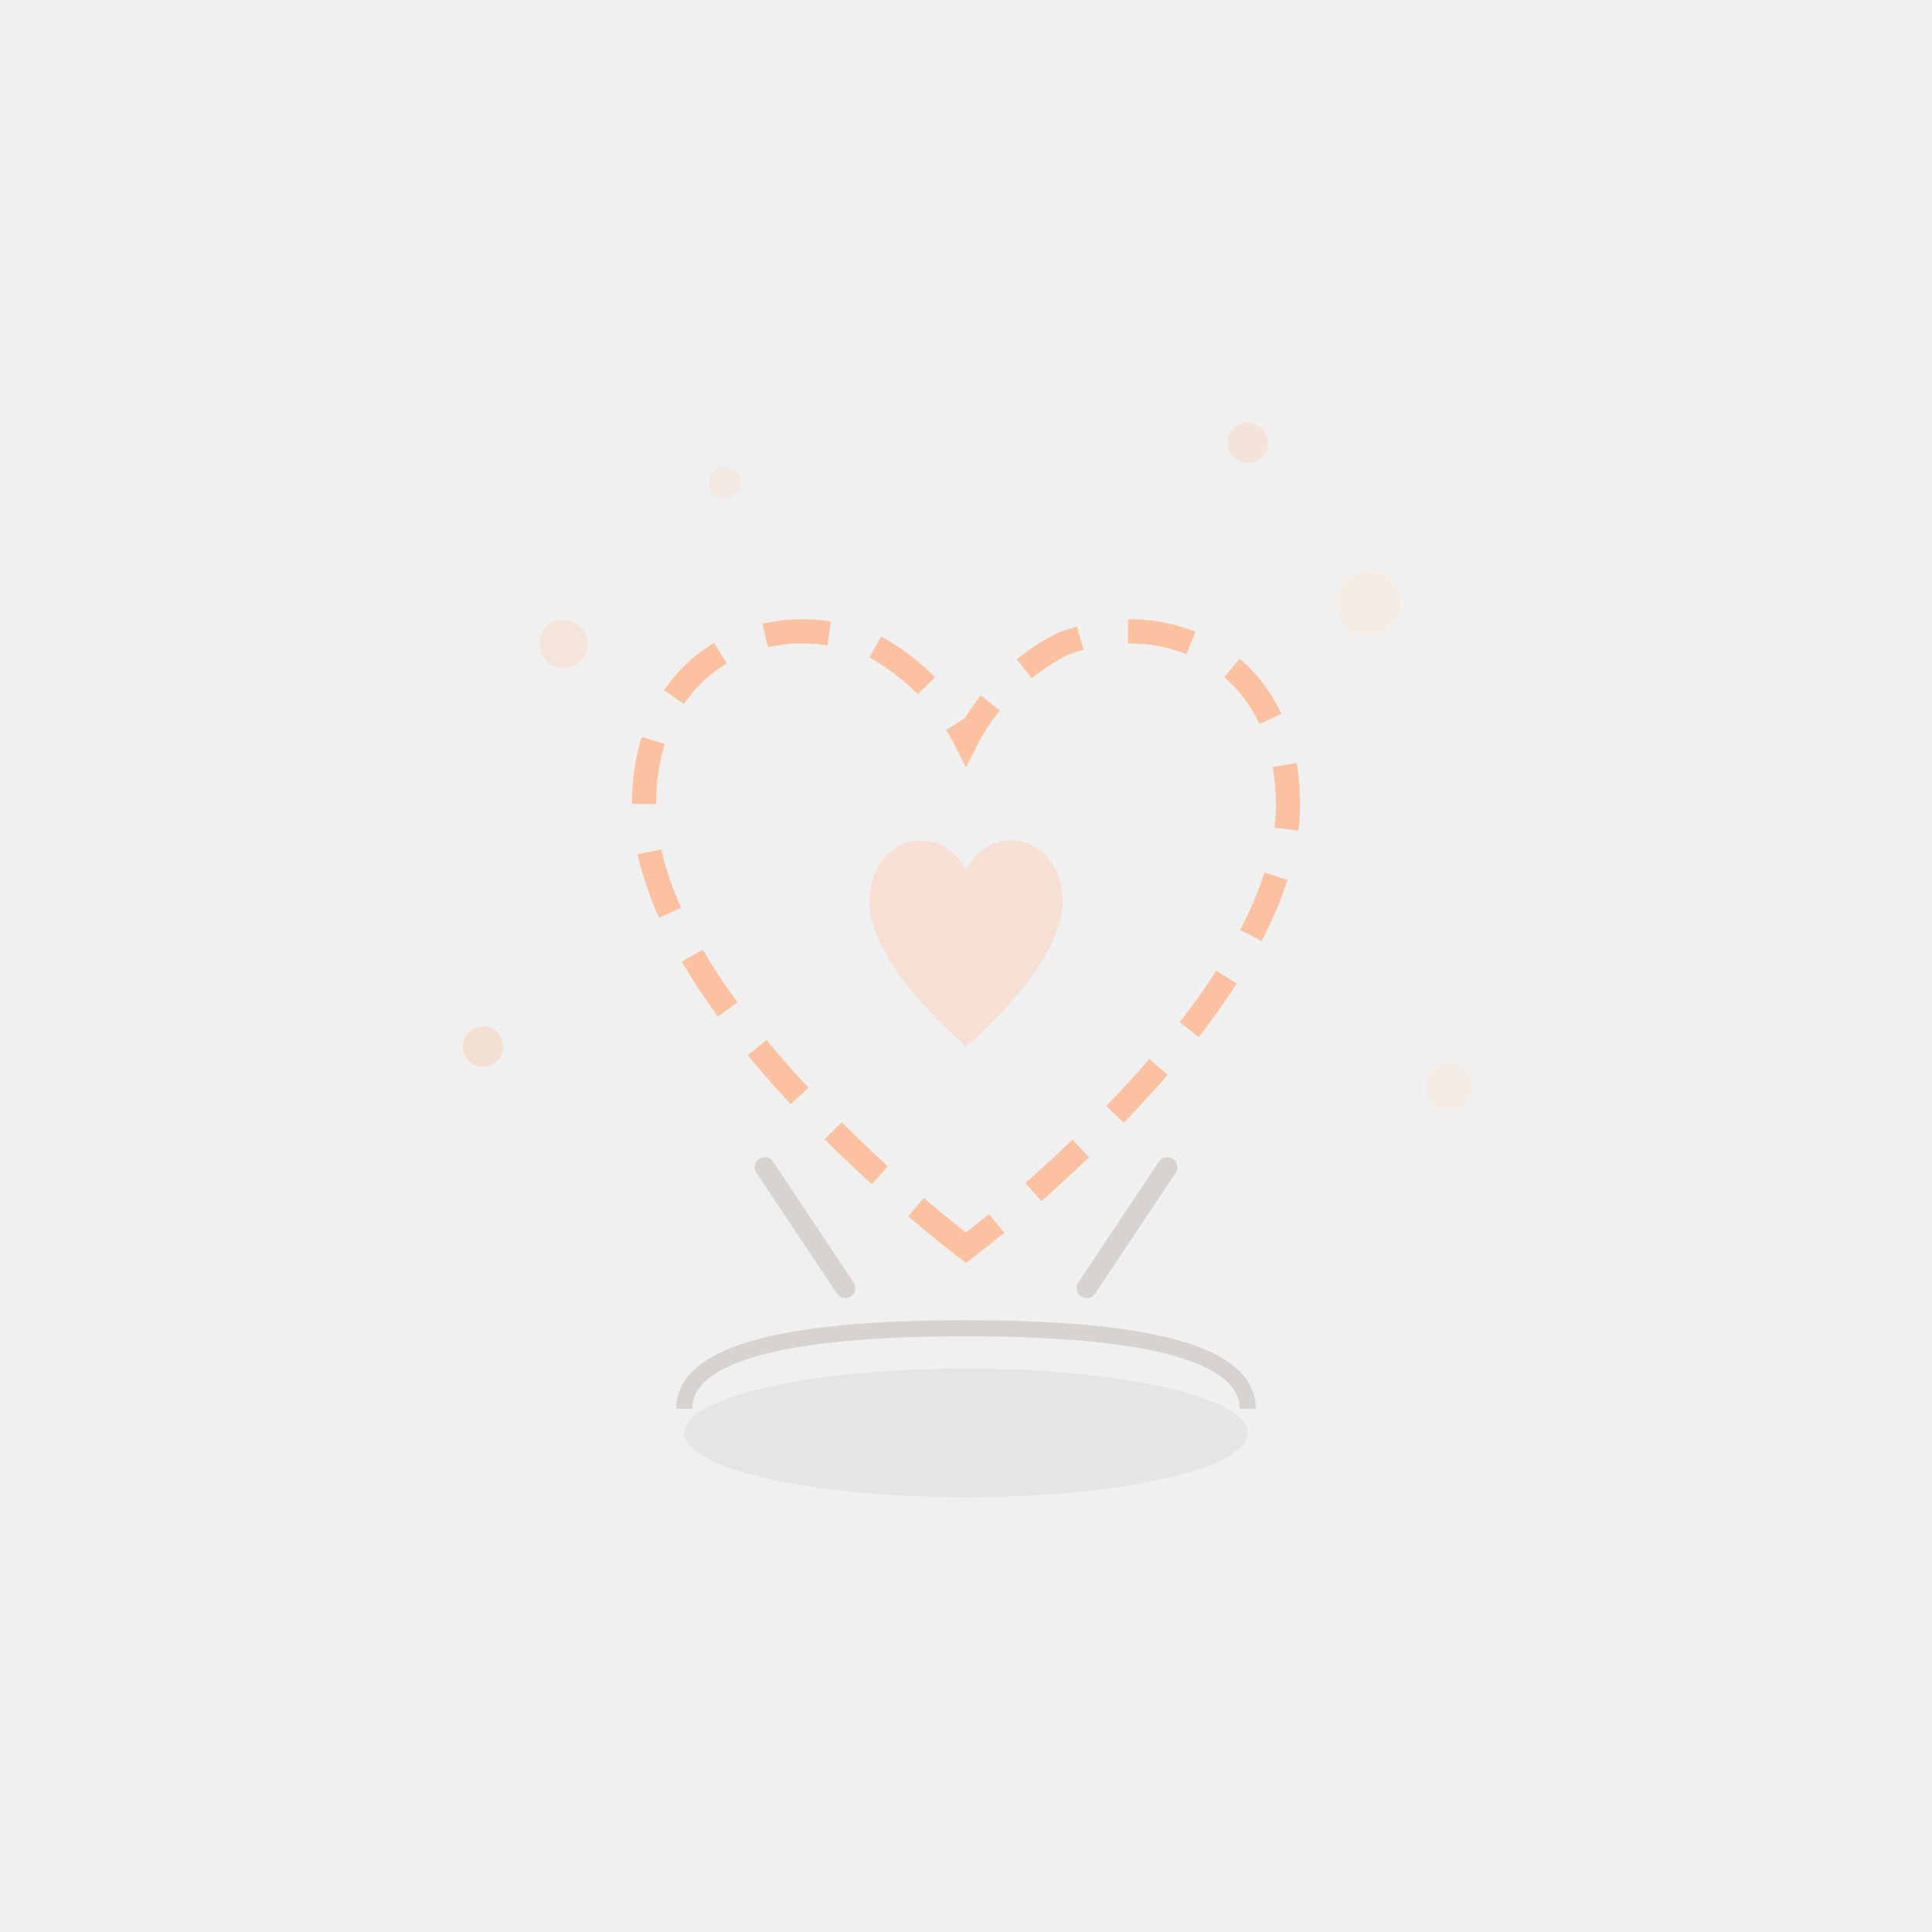
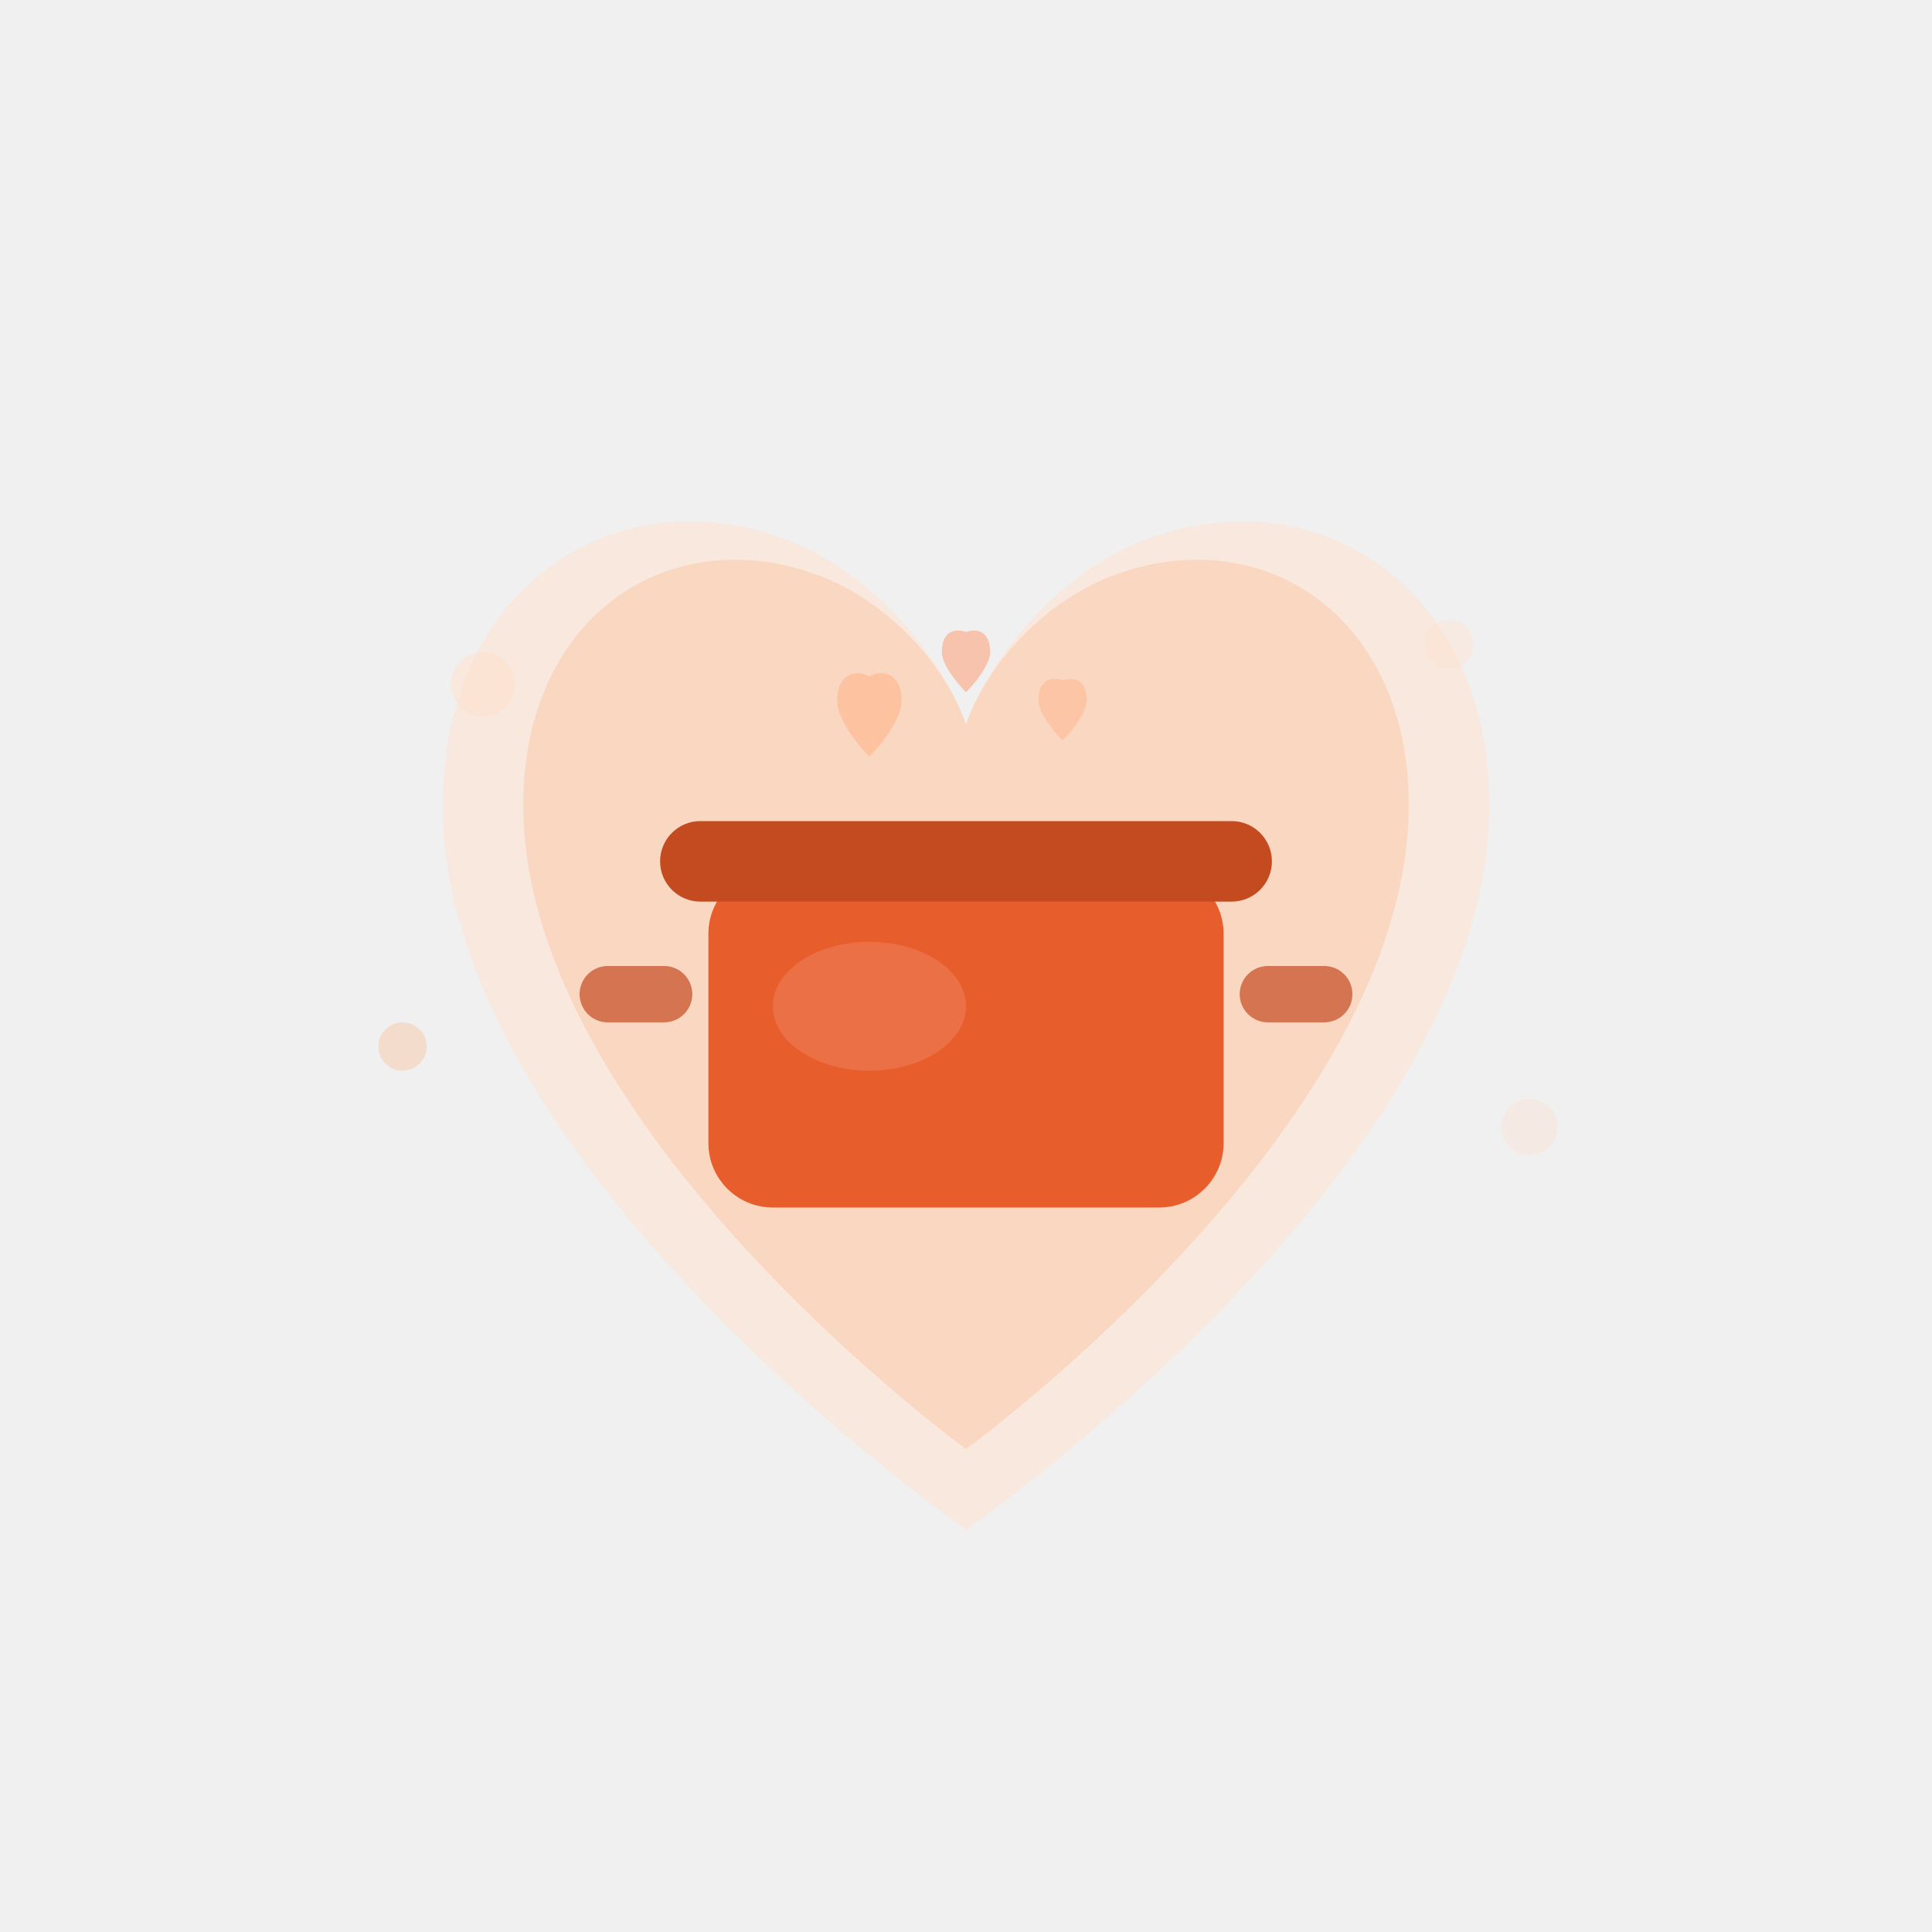
<svg xmlns="http://www.w3.org/2000/svg" width="240" height="240" viewBox="0 0 240 240" fill="none">
-   <path d="M120 155 C120 155 80 125 80 100 C80 82 95 75 108 80 C114 83 118 88 120 92 C122 88 126 83 132 80 C145 75 160 82 160 100 C160 125 120 155 120 155Z" stroke="#FFAD7D" stroke-width="3" stroke-dasharray="8 6" fill="none" opacity="0.7" />
-   <path d="M120 130 C120 130 108 120 108 112 C108 106 113 103 117 105 C119 106 120 108 120 108 C120 108 121 106 123 105 C127 103 132 106 132 112 C132 120 120 130 120 130Z" fill="#FFC9A8" opacity="0.4" />
-   <ellipse cx="120" cy="178" rx="35" ry="8" fill="#E7E5E4" />
-   <path d="M85 175 Q85 165 120 165 Q155 165 155 175" stroke="#D6D3D1" stroke-width="2" fill="none" />
-   <line x1="105" y1="160" x2="95" y2="145" stroke="#D6D3D1" stroke-width="2.5" stroke-linecap="round" />
-   <line x1="135" y1="160" x2="145" y2="145" stroke="#D6D3D1" stroke-width="2.5" stroke-linecap="round" />
-   <circle cx="70" cy="80" r="3" fill="#FFC9A8" opacity="0.3" />
-   <circle cx="170" cy="75" r="4" fill="#FFE4D4" opacity="0.35" />
-   <circle cx="60" cy="130" r="2.5" fill="#FFAD7D" opacity="0.25" />
-   <circle cx="180" cy="135" r="3" fill="#FFE4D4" opacity="0.3" />
-   <circle cx="90" cy="60" r="2" fill="#FFC9A8" opacity="0.2" />
-   <circle cx="155" cy="55" r="2.5" fill="#FFAD7D" opacity="0.2" />
+   <path d="M120 190 C120 190 55 145 55 100 C55 72 78 58 100 68 C110 73 117 82 120 90 C123 82 130 73 140 68 C162 58 185 72 185 100 C185 145 120 190 120 190Z" fill="#FFE0CC" opacity="0.5" />
+   <path d="M120 180 C120 180 65 140 65 100 C65 76 84 64 103 72 C112 76 118 84 120 90 C122 84 128 76 137 72 C156 64 175 76 175 100 C175 140 120 180 120 180Z" fill="#FFAD7D" opacity="0.3" />
+   <rect x="88" y="108" width="64" height="42" rx="8" fill="#E85D2C" />
+   <rect x="82" y="102" width="76" height="10" rx="5" fill="#C44A1F" />
+   <rect x="72" y="120" width="14" height="7" rx="3.5" fill="#C44A1F" opacity="0.7" />
+   <rect x="154" y="120" width="14" height="7" rx="3.5" fill="#C44A1F" opacity="0.7" />
+   <ellipse cx="108" cy="125" rx="12" ry="8" fill="white" opacity="0.12" />
+   <path d="M108 94 C108 94 104 90 104 87 C104 84 106 83 108 84 C110 83 112 84 112 87 C112 90 108 94 108 94Z" fill="#FFAD7D" opacity="0.5" />
+   <path d="M120 86 C120 86 117 83 117 81 C117 78.5 118.5 78 120 78.5 C121.5 78 123 78.5 123 81 C123 83 120 86 120 86Z" fill="#FF8C5A" opacity="0.45" />
+   <path d="M132 92 C132 92 129 89 129 87 C129 84.5 130.5 84 132 84.5 C133.5 84 135 84.5 135 87 C135 89 132 92 132 92Z" fill="#FFAD7D" opacity="0.4" />
+   <circle cx="60" cy="85" r="4" fill="#FFE0CC" opacity="0.5" />
+   <circle cx="180" cy="80" r="3" fill="#FFE0CC" opacity="0.4" />
+   <circle cx="50" cy="130" r="3" fill="#FFAD7D" opacity="0.3" />
+   <circle cx="190" cy="140" r="3.5" fill="#FFE0CC" opacity="0.35" />
</svg>
